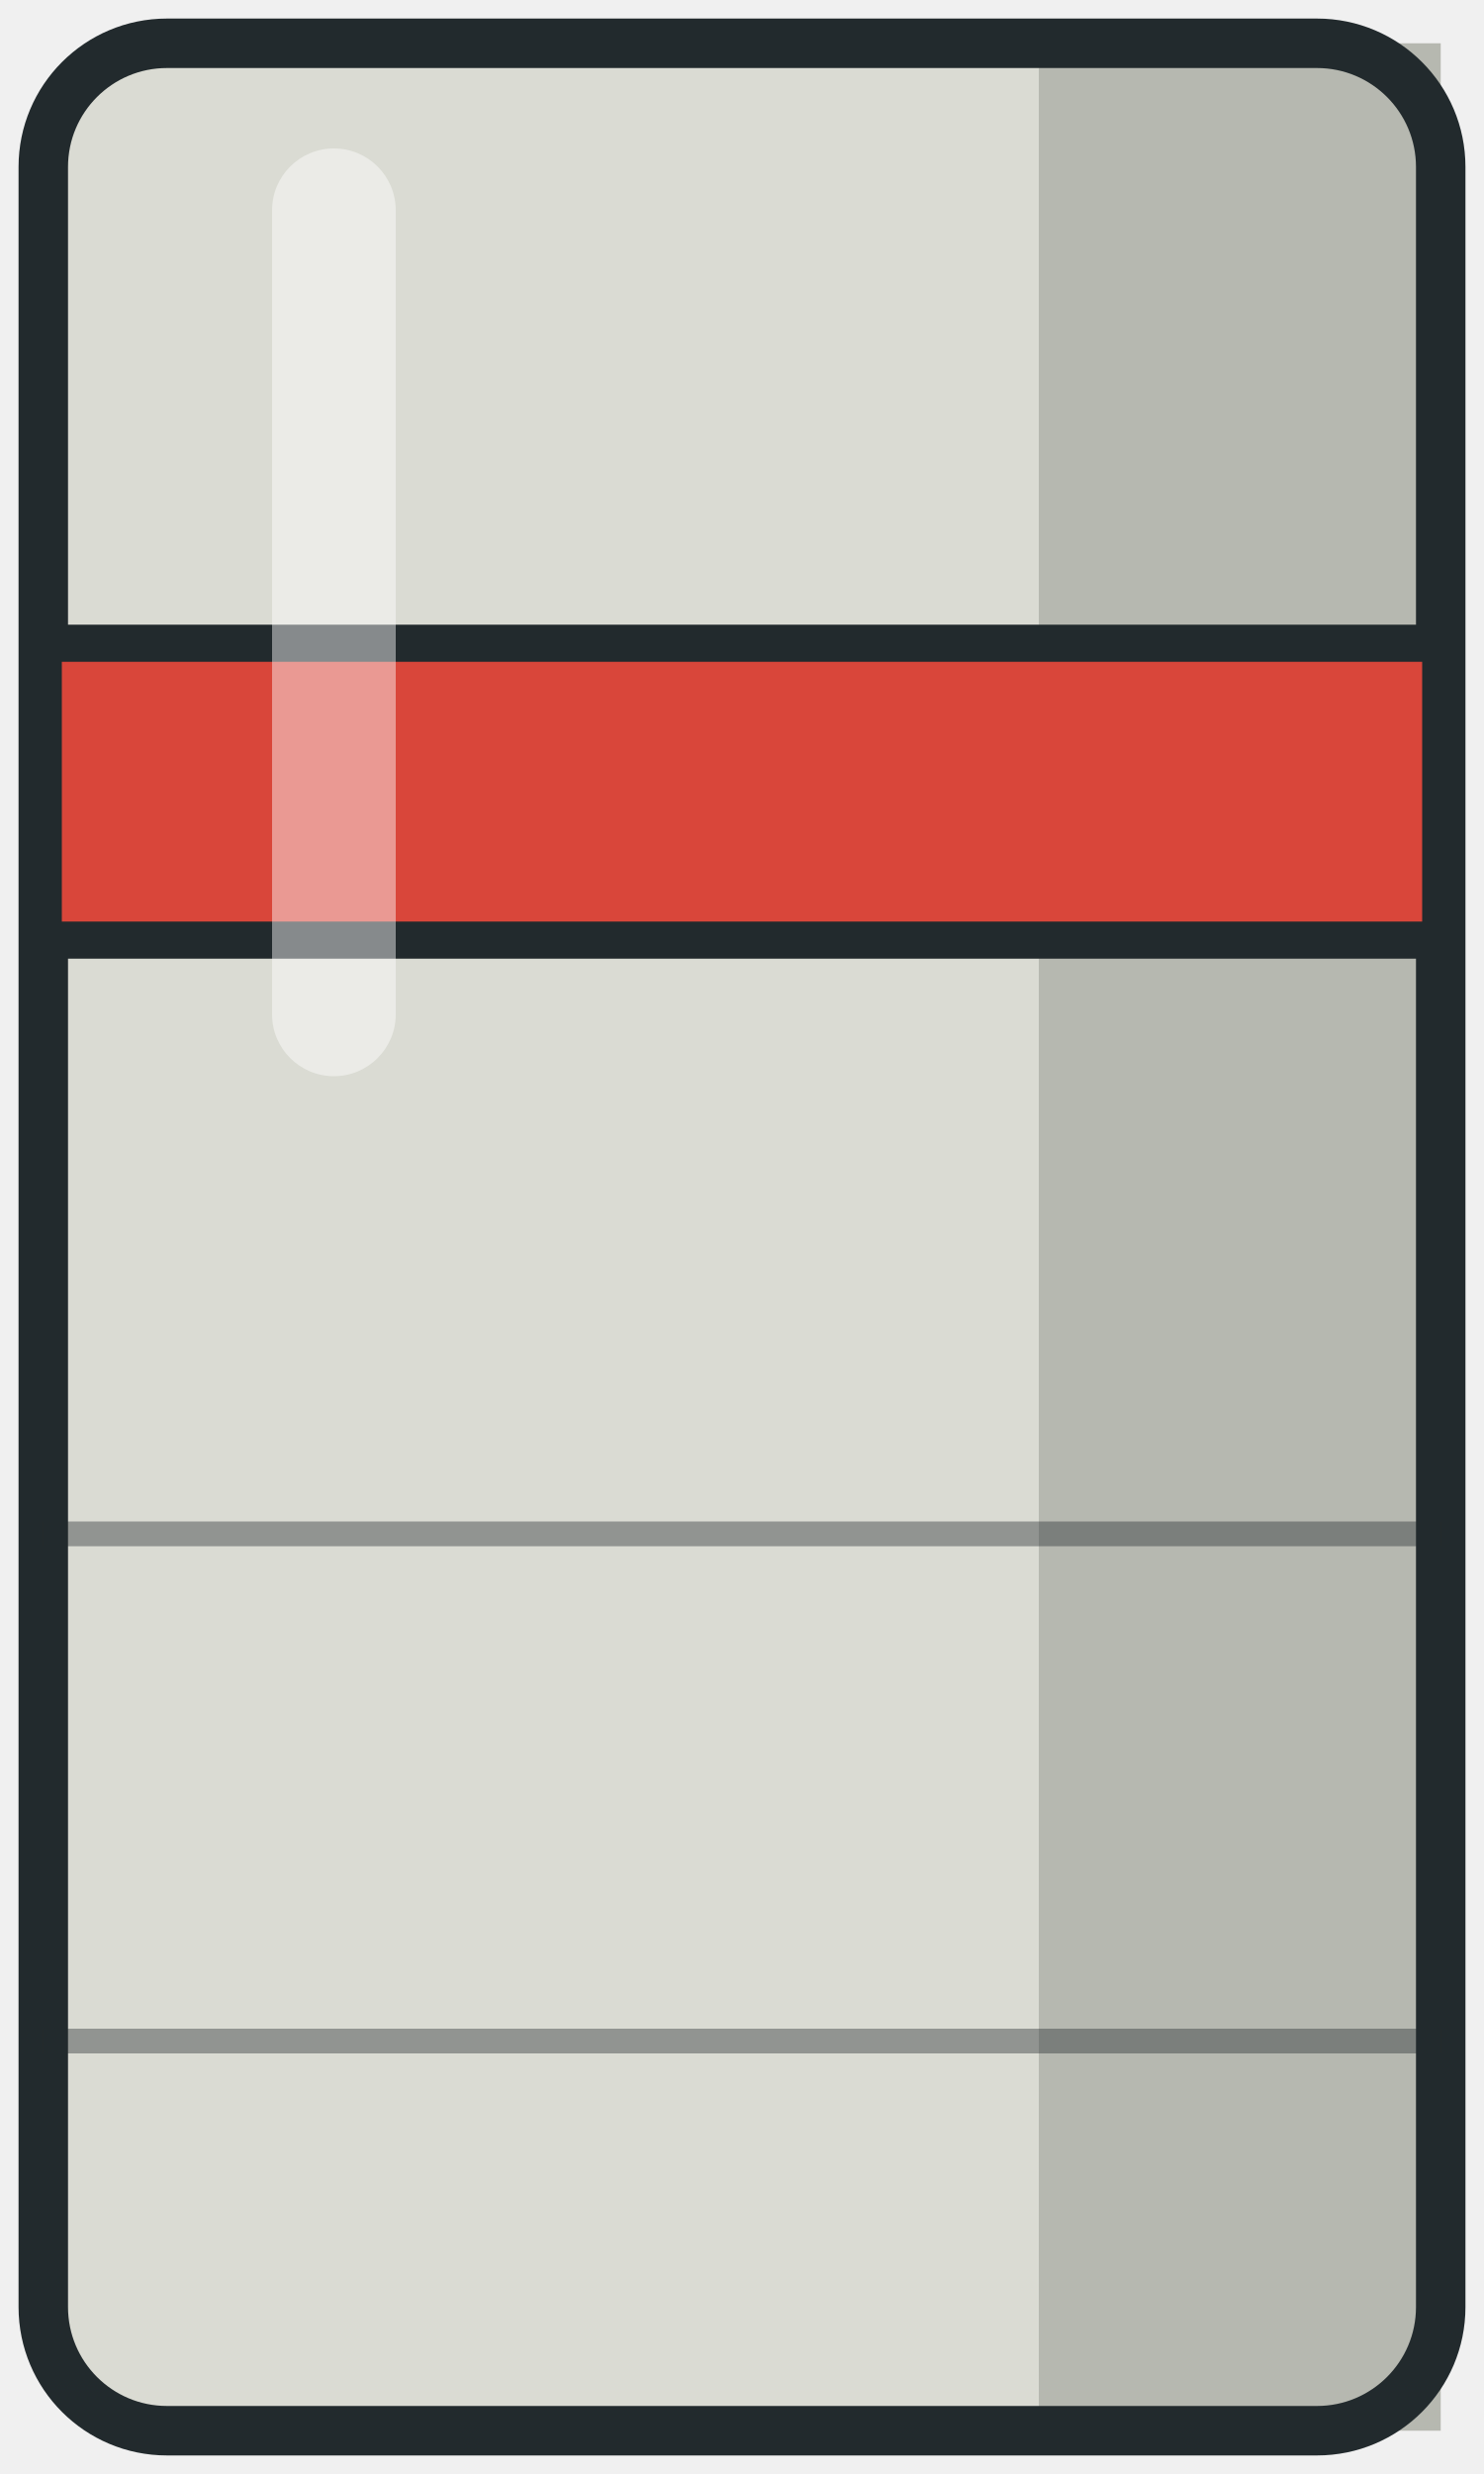
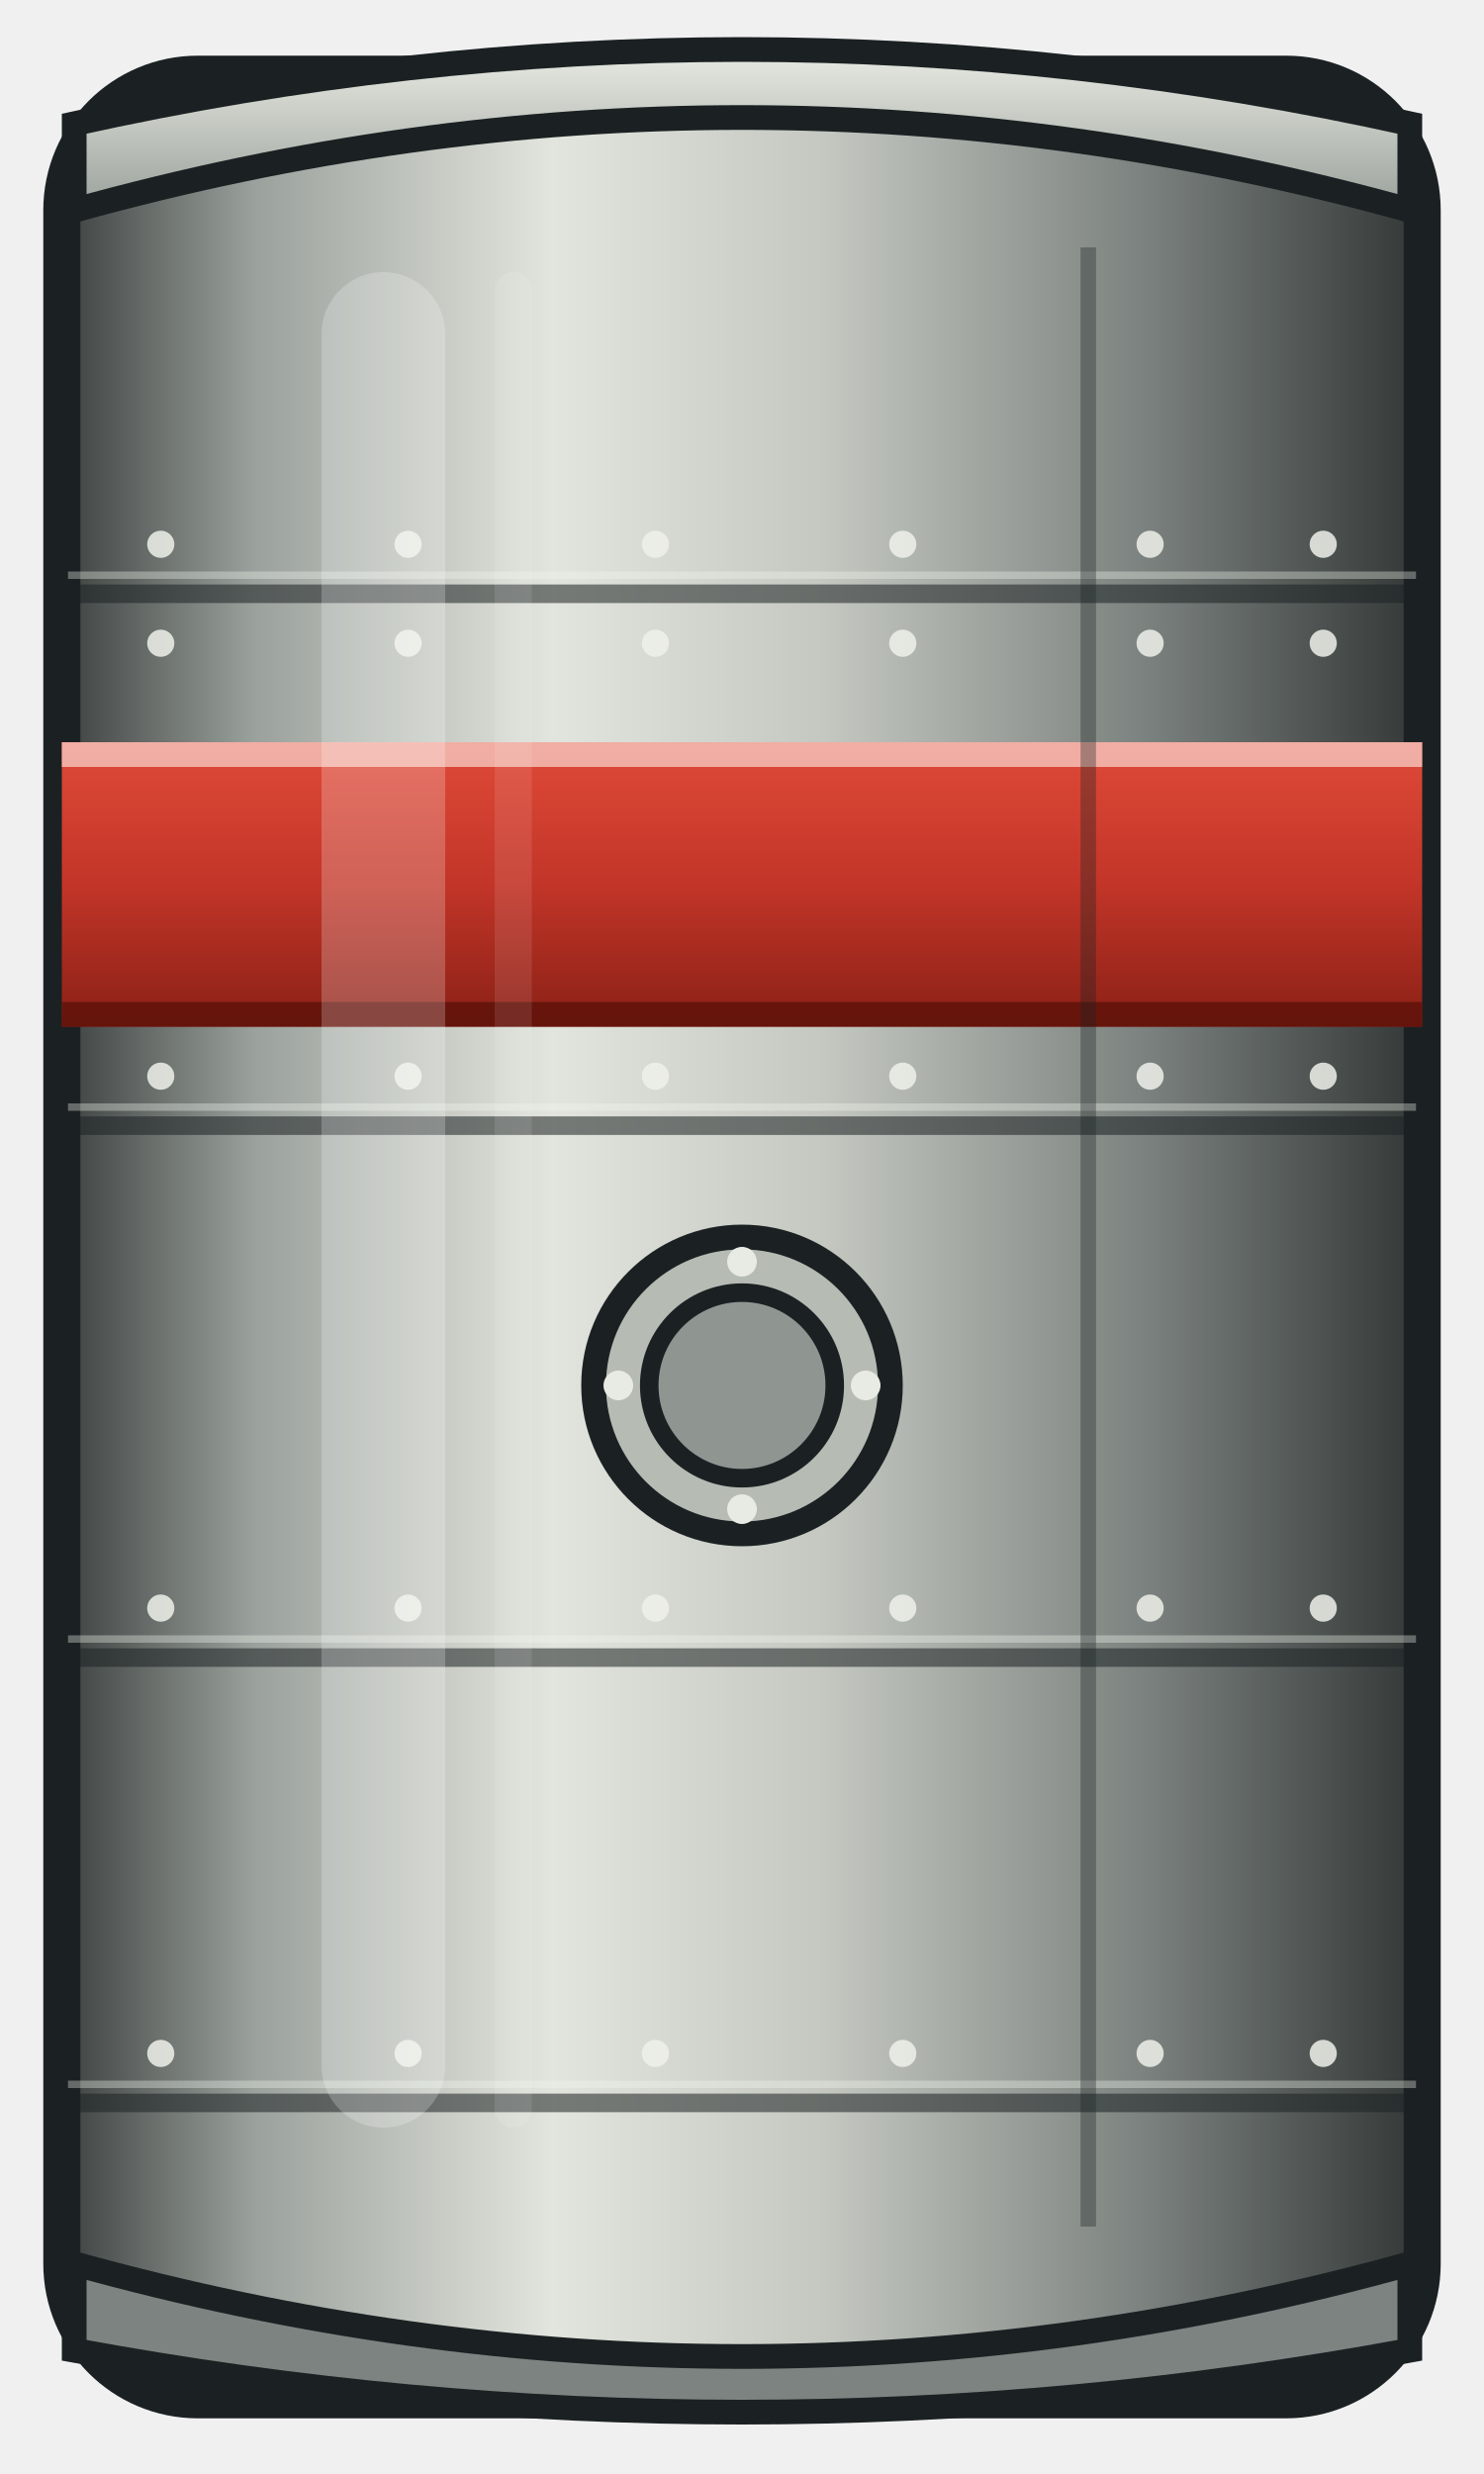
<svg xmlns="http://www.w3.org/2000/svg" width="240" height="400" viewBox="0 0 240 400">
-   <rect x="7" y="7" width="226" height="386" rx="20" fill="#dadbd3" />
-   <path d="M168 7 h65 v386 h-65 z" fill="#b6b8b0" />
-   <rect x="7" y="7" width="226" height="386" rx="20" fill="none" stroke="#222a2d" stroke-width="8" />
-   <rect x="7" y="104" width="226" height="48" fill="#d9463a" />
-   <rect x="7" y="104" width="226" height="48" fill="none" stroke="#222a2d" stroke-width="6" />
-   <line x1="7" y1="248" x2="233" y2="248" stroke="#222a2d" stroke-width="4" opacity="0.4" />
-   <line x1="7" y1="330" x2="233" y2="330" stroke="#222a2d" stroke-width="4" opacity="0.4" />
-   <rect x="44" y="24" width="20" height="150" fill="#ffffff" opacity="0.45" rx="10" />
+   <defs>
+     <linearGradient id="cyl" x1="0" y1="0" x2="1" y2="0">
+       <stop offset="0" stop-color="#3f4443" />
+       <stop offset="0.14" stop-color="#9ba19c" />
+       <stop offset="0.36" stop-color="#e2e5dd" />
+       <stop offset="0.56" stop-color="#c4c8c1" />
+       <stop offset="0.80" stop-color="#7b817e" />
+       <stop offset="1" stop-color="#343938" />
+     </linearGradient>
+     <linearGradient id="cap" x1="0" y1="0" x2="0" y2="1">
+       <stop offset="0" stop-color="#e8ebe3" />
+       <stop offset="1" stop-color="#9aa09b" />
+     </linearGradient>
+     <linearGradient id="band" x1="0" y1="0" x2="0" y2="1">
+       <stop offset="0" stop-color="#e04a38" />
+       <stop offset="0.5" stop-color="#c23528" />
+       <stop offset="1" stop-color="#8a2016" />
+     </linearGradient>
+   </defs>
+   <rect x="10" y="12" width="220" height="376" rx="22" fill="url(#cyl)" stroke="#1b2123" stroke-width="6" />
+   <path d="M12 34 Q120 4 228 34 L228 20 Q120 -4 12 20 Z" fill="url(#cap)" stroke="#1b2123" stroke-width="4" />
+   <path d="M12 366 Q120 396 228 366 L228 380 Q120 400 12 380 Z" fill="#7d8380" stroke="#1b2123" stroke-width="4" />
+   <g stroke="#1b2123" stroke-width="3" opacity="0.55">
+     <line x1="11" y1="96" x2="229" y2="96" />
+     <line x1="11" y1="182" x2="229" y2="182" />
+     <line x1="11" y1="268" x2="229" y2="268" />
+     <line x1="11" y1="340" x2="229" y2="340" />
+   </g>
+   <g stroke="#f2f5ee" stroke-width="1.2" opacity="0.35">
+     <line x1="11" y1="93" x2="229" y2="93" />
+     <line x1="11" y1="179" x2="229" y2="179" />
+     <line x1="11" y1="265" x2="229" y2="265" />
+     <line x1="11" y1="337" x2="229" y2="337" />
+   </g>
+   <g fill="#eef1ea" opacity="0.85">
+     <circle cx="26" cy="88" r="2.2" />
+     <circle cx="66" cy="88" r="2.2" />
+     <circle cx="106" cy="88" r="2.2" />
+     <circle cx="146" cy="88" r="2.2" />
+     <circle cx="186" cy="88" r="2.2" />
+     <circle cx="214" cy="88" r="2.2" />
+     <circle cx="26" cy="104" r="2.2" />
+     <circle cx="66" cy="104" r="2.2" />
+     <circle cx="106" cy="104" r="2.2" />
+     <circle cx="146" cy="104" r="2.2" />
+     <circle cx="186" cy="104" r="2.2" />
+     <circle cx="214" cy="104" r="2.2" />
+     <circle cx="26" cy="174" r="2.2" />
+     <circle cx="66" cy="174" r="2.2" />
+     <circle cx="106" cy="174" r="2.2" />
+     <circle cx="146" cy="174" r="2.2" />
+     <circle cx="186" cy="174" r="2.2" />
+     <circle cx="214" cy="174" r="2.2" />
+     <circle cx="26" cy="260" r="2.2" />
+     <circle cx="66" cy="260" r="2.2" />
+     <circle cx="106" cy="260" r="2.2" />
+     <circle cx="146" cy="260" r="2.2" />
+     <circle cx="186" cy="260" r="2.2" />
+     <circle cx="214" cy="260" r="2.2" />
+     <circle cx="26" cy="332" r="2.2" />
+     <circle cx="66" cy="332" r="2.2" />
+     <circle cx="106" cy="332" r="2.2" />
+     <circle cx="146" cy="332" r="2.2" />
+     <circle cx="186" cy="332" r="2.2" />
+     <circle cx="214" cy="332" r="2.2" />
+   </g>
+   <rect x="10" y="120" width="220" height="46" fill="url(#band)" />
+   <rect x="10" y="120" width="220" height="4" fill="#f7cfc7" opacity="0.75" />
+   <rect x="10" y="162" width="220" height="4" fill="#5c1109" opacity="0.8" />
+   <circle cx="120" cy="224" r="24" fill="#b6bbb4" stroke="#1b2123" stroke-width="4" />
+   <circle cx="120" cy="224" r="15" fill="#8f9591" stroke="#1b2123" stroke-width="3" />
+   <g fill="#e8ebe3">
+     <circle cx="120" cy="204" r="2.4" />
+     <circle cx="120" cy="244" r="2.4" />
+     <circle cx="100" cy="224" r="2.4" />
+     <circle cx="140" cy="224" r="2.4" />
+   </g>
+   <line x1="176" y1="40" x2="176" y2="360" stroke="#1b2123" stroke-width="2.5" opacity="0.35" />
+   <rect x="52" y="44" width="20" height="300" rx="10" fill="#ffffff" opacity="0.22" />
+   <rect x="80" y="44" width="6" height="300" rx="3" fill="#ffffff" opacity="0.10" />
</svg>
